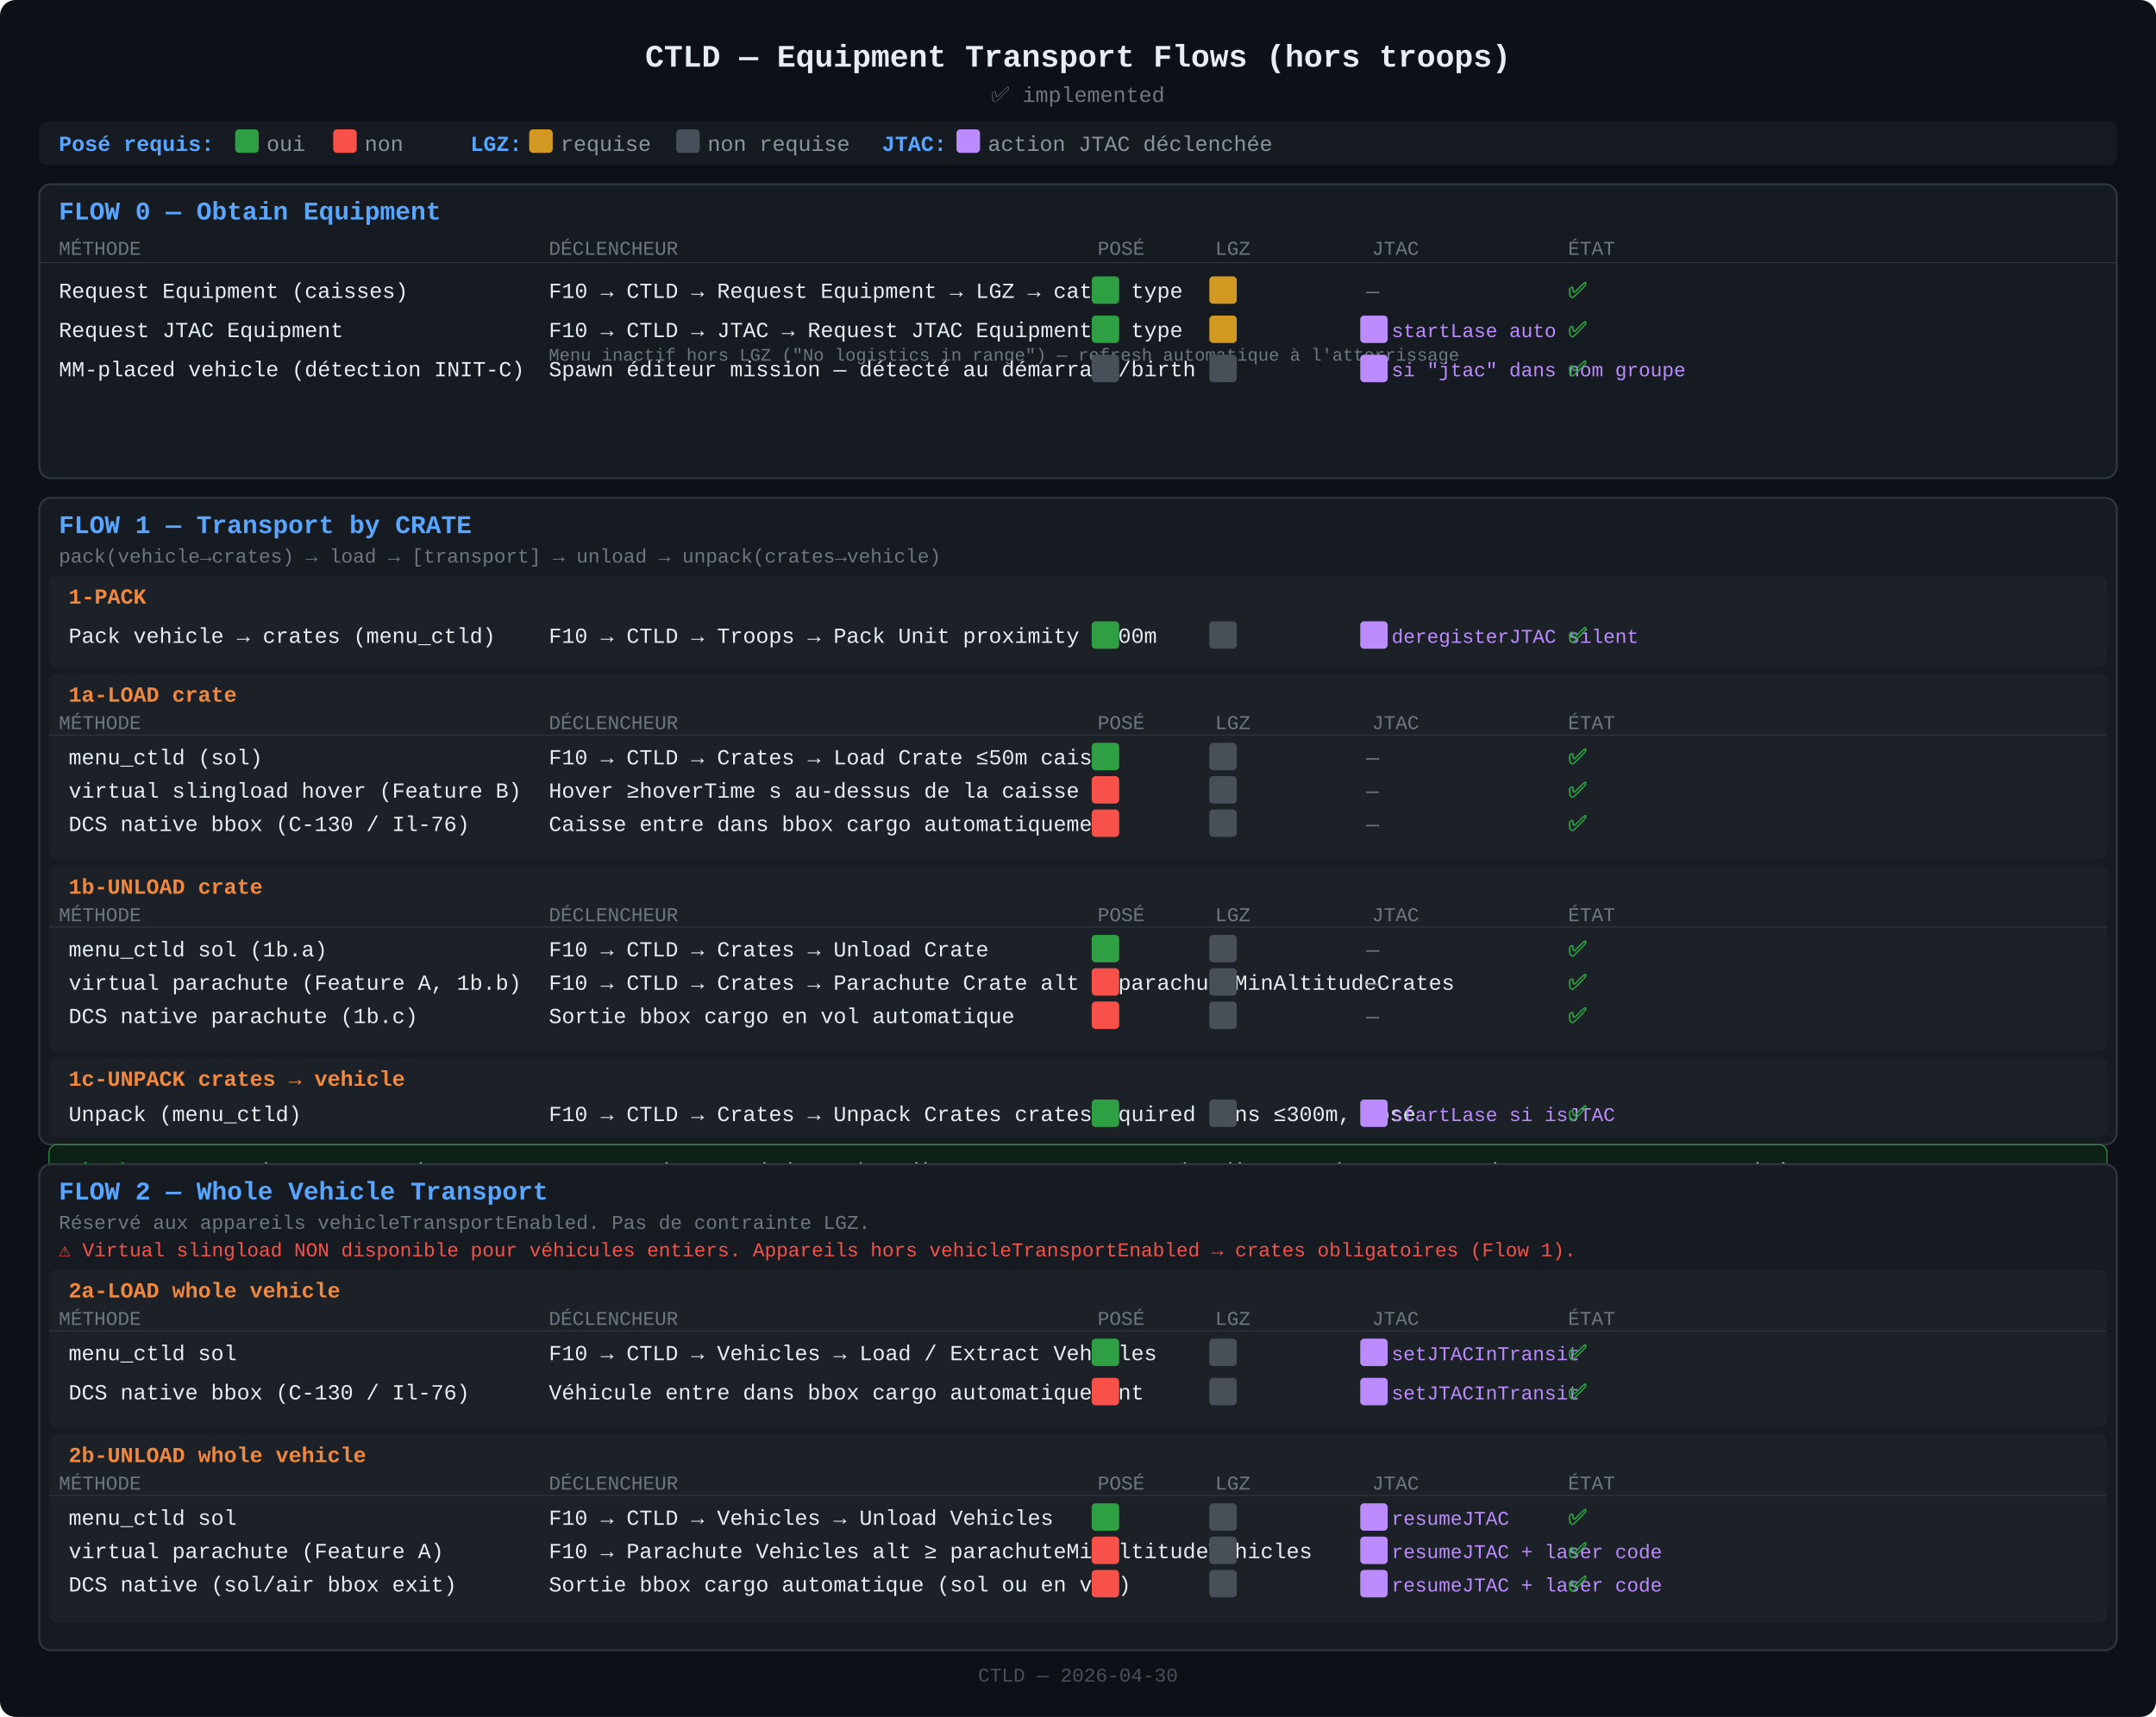
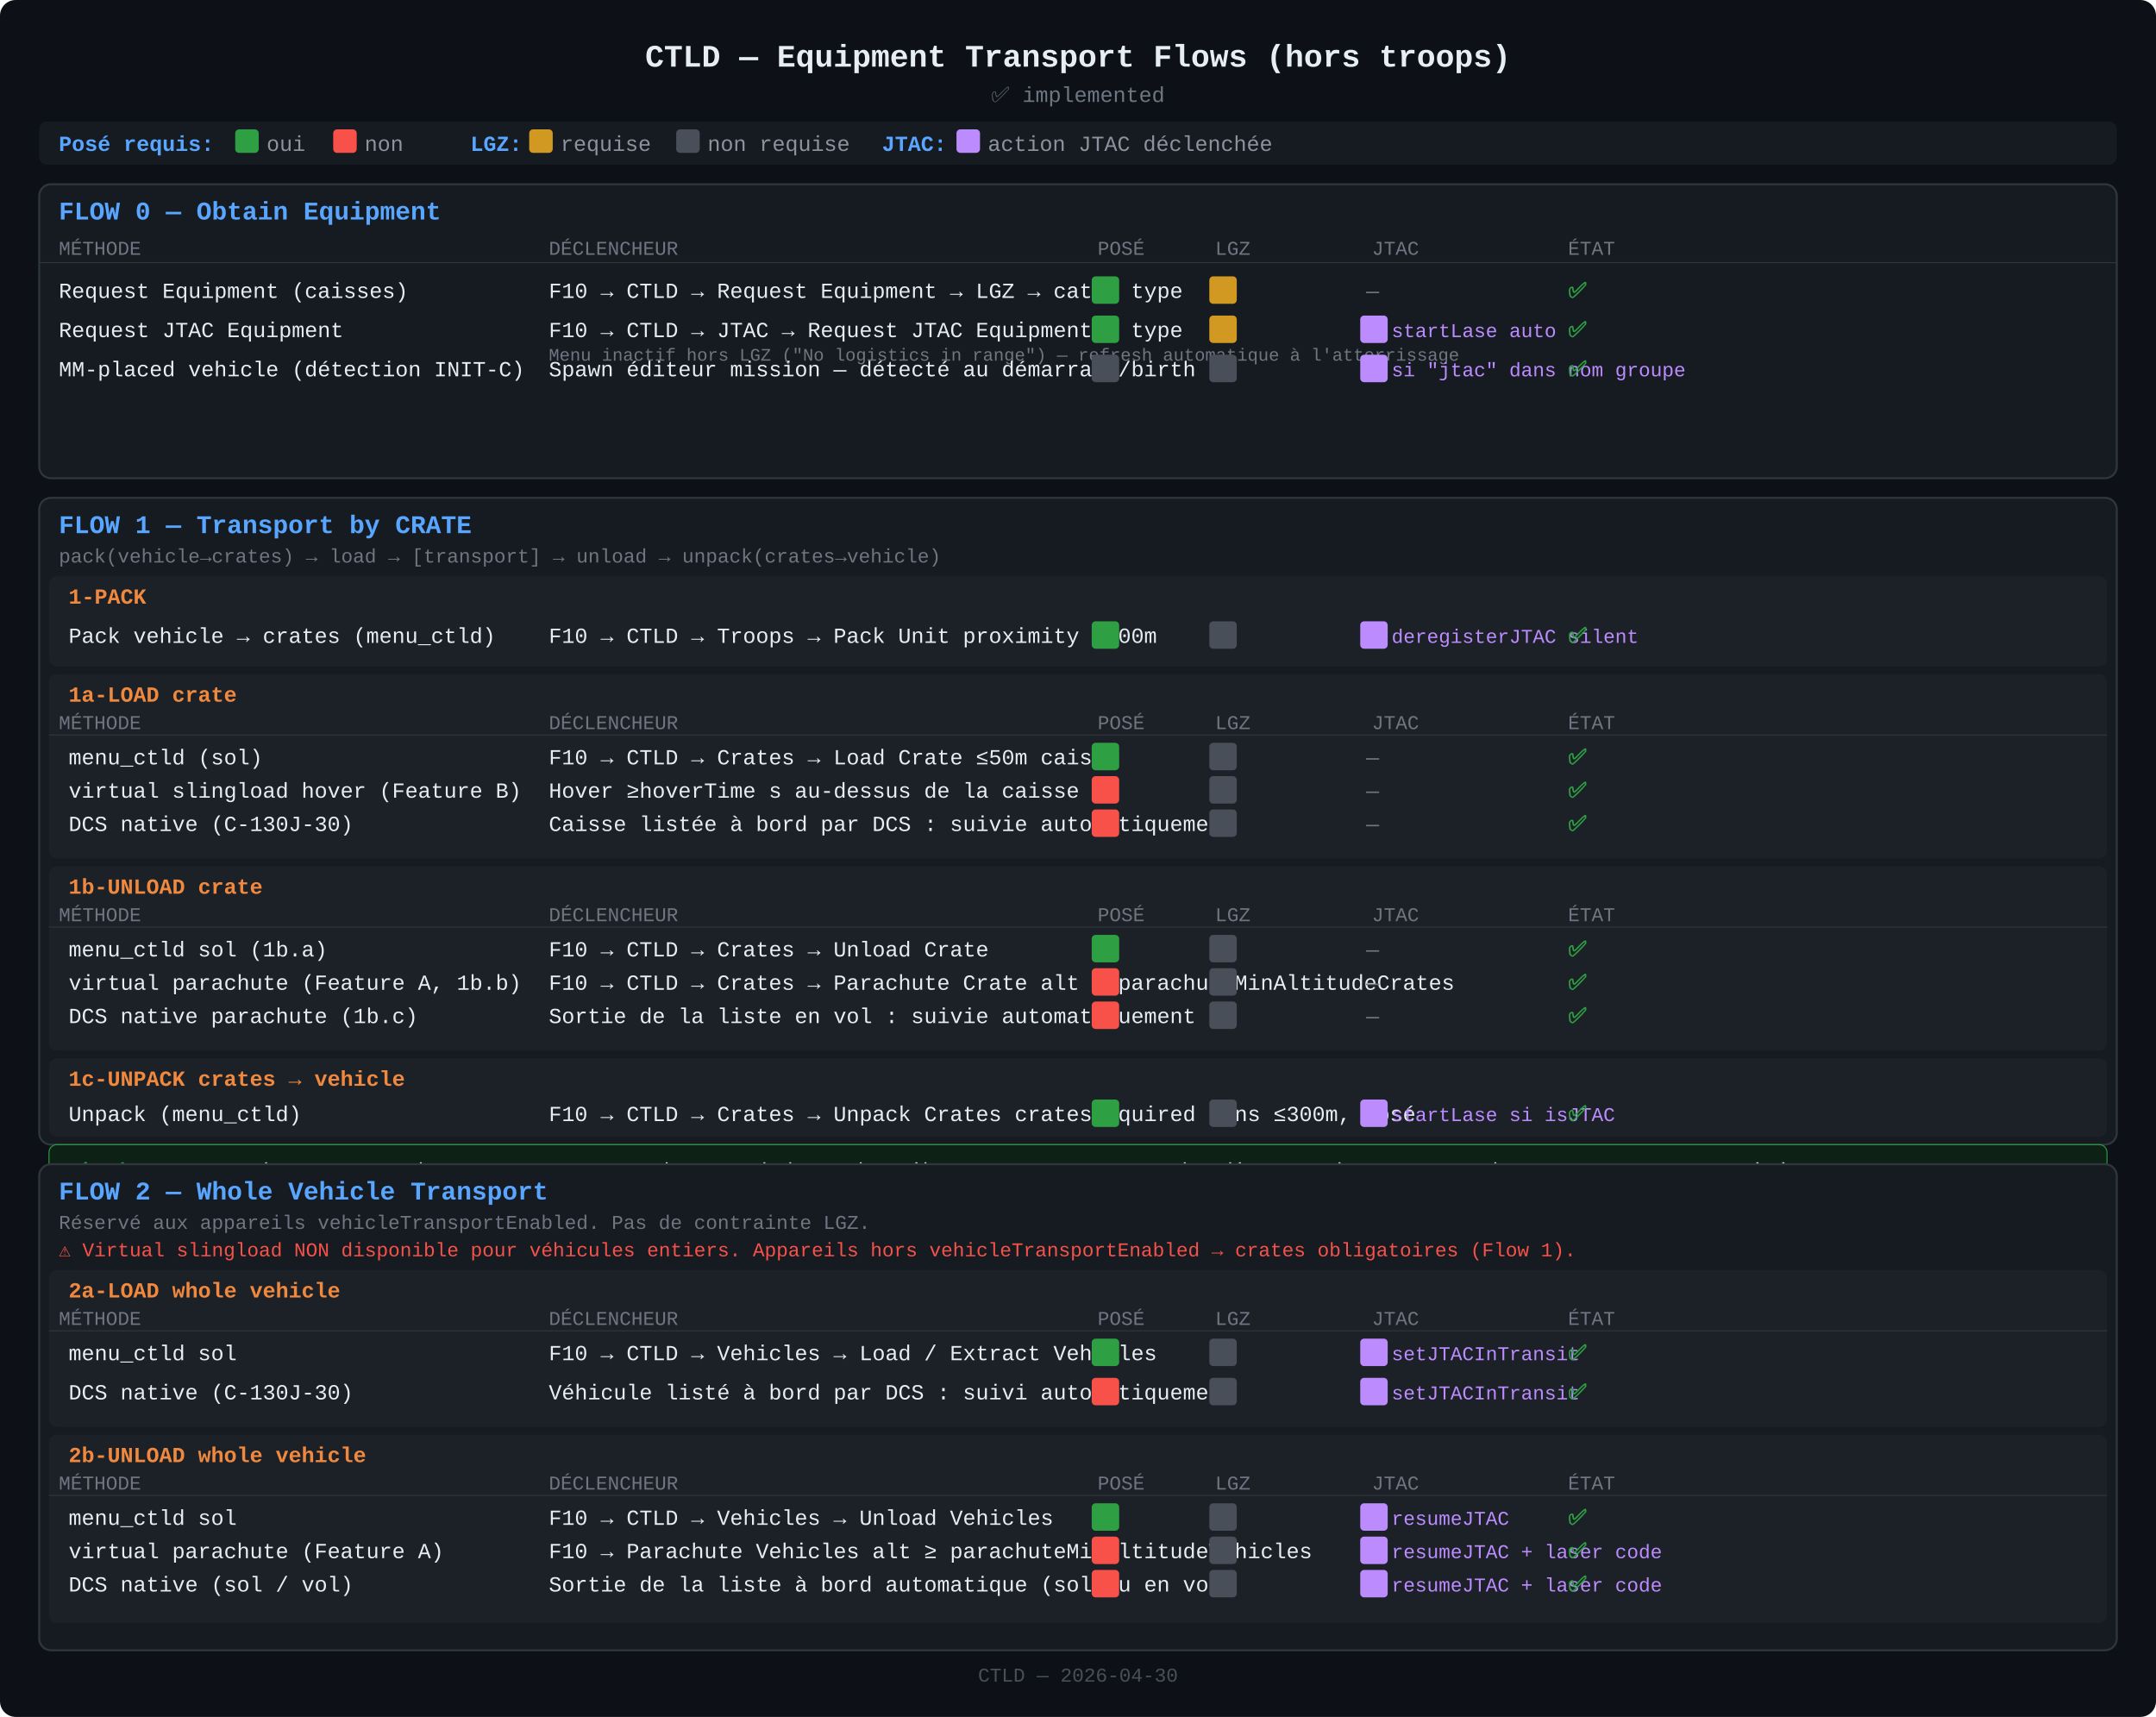
<svg xmlns="http://www.w3.org/2000/svg" viewBox="0 0 1100 876" font-family="monospace, Consolas, 'Courier New'" font-size="12">
  <rect width="1100" height="876" fill="#0d1117" rx="8" />
  <text x="550" y="34" text-anchor="middle" fill="#e6edf3" font-size="16" font-weight="bold">CTLD — Equipment Transport Flows (hors troops)</text>
  <text x="550" y="52" text-anchor="middle" fill="#6e7681" font-size="11">✅ implemented</text>
  <rect x="20" y="62" width="1060" height="22" fill="#161b22" rx="4" />
  <text x="30" y="77" fill="#58a6ff" font-size="11" font-weight="bold">Posé requis:</text>
  <rect x="120" y="66" width="12" height="12" fill="#2ea043" rx="2" />
  <text x="136" y="77" fill="#8b949e" font-size="11">oui</text>
  <rect x="170" y="66" width="12" height="12" fill="#f85149" rx="2" />
  <text x="186" y="77" fill="#8b949e" font-size="11">non</text>
  <text x="240" y="77" fill="#58a6ff" font-size="11" font-weight="bold">LGZ:</text>
  <rect x="270" y="66" width="12" height="12" fill="#d29922" rx="2" />
  <text x="286" y="77" fill="#8b949e" font-size="11">requise</text>
  <rect x="345" y="66" width="12" height="12" fill="#484f58" rx="2" />
  <text x="361" y="77" fill="#8b949e" font-size="11">non requise</text>
  <text x="450" y="77" fill="#58a6ff" font-size="11" font-weight="bold">JTAC:</text>
  <rect x="488" y="66" width="12" height="12" fill="#bc8cff" rx="2" />
  <text x="504" y="77" fill="#8b949e" font-size="11">action JTAC déclenchée</text>
  <rect x="20" y="94" width="1060" height="150" fill="#161b22" rx="6" stroke="#30363d" stroke-width="1" />
  <text x="30" y="112" fill="#58a6ff" font-size="13" font-weight="bold">FLOW 0 — Obtain Equipment</text>
  <text x="30" y="130" fill="#6e7681" font-size="10">MÉTHODE</text>
  <text x="280" y="130" fill="#6e7681" font-size="10">DÉCLENCHEUR</text>
  <text x="560" y="130" fill="#6e7681" font-size="10">POSÉ</text>
  <text x="620" y="130" fill="#6e7681" font-size="10">LGZ</text>
  <text x="700" y="130" fill="#6e7681" font-size="10">JTAC</text>
  <text x="800" y="130" fill="#6e7681" font-size="10">ÉTAT</text>
  <line x1="20" y1="134" x2="1080" y2="134" stroke="#30363d" stroke-width="0.5" />
  <text x="30" y="152" fill="#e6edf3" font-size="11">Request Equipment (caisses)</text>
  <text x="280" y="152" fill="#e6edf3" font-size="11">F10 → CTLD → Request Equipment → LGZ → cat → type</text>
  <rect x="557" y="141" width="14" height="14" fill="#2ea043" rx="2" />
  <rect x="617" y="141" width="14" height="14" fill="#d29922" rx="2" />
  <text x="697" y="152" fill="#6e7681" font-size="11">—</text>
  <text x="800" y="152" fill="#2ea043" font-size="11" font-weight="bold">✅</text>
  <text x="30" y="172" fill="#e6edf3" font-size="11">Request JTAC Equipment</text>
  <text x="280" y="172" fill="#e6edf3" font-size="11">F10 → CTLD → JTAC → Request JTAC Equipment → type</text>
  <text x="280" y="184" fill="#6e7681" font-size="9">Menu inactif hors LGZ ("No logistics in range") — refresh automatique à l'atterrissage</text>
  <rect x="557" y="161" width="14" height="14" fill="#2ea043" rx="2" />
  <rect x="617" y="161" width="14" height="14" fill="#d29922" rx="2" />
  <rect x="694" y="161" width="14" height="14" fill="#bc8cff" rx="2" />
  <text x="710" y="172" fill="#bc8cff" font-size="10">startLase auto</text>
  <text x="800" y="172" fill="#2ea043" font-size="11" font-weight="bold">✅</text>
  <text x="30" y="192" fill="#e6edf3" font-size="11">MM-placed vehicle (détection INIT-C)</text>
  <text x="280" y="192" fill="#e6edf3" font-size="11">Spawn éditeur mission — détecté au démarrage/birth</text>
  <rect x="557" y="181" width="14" height="14" fill="#484f58" rx="2" />
  <rect x="617" y="181" width="14" height="14" fill="#484f58" rx="2" />
  <rect x="694" y="181" width="14" height="14" fill="#bc8cff" rx="2" />
  <text x="710" y="192" fill="#bc8cff" font-size="10">si "jtac" dans nom groupe</text>
  <text x="800" y="192" fill="#2ea043" font-size="11" font-weight="bold">✅</text>
  <rect x="20" y="254" width="1060" height="330" fill="#161b22" rx="6" stroke="#30363d" stroke-width="1" />
  <text x="30" y="272" fill="#58a6ff" font-size="13" font-weight="bold">FLOW 1 — Transport by CRATE</text>
  <text x="30" y="287" fill="#6e7681" font-size="10">pack(vehicle→crates) → load → [transport] → unload → unpack(crates→vehicle)</text>
  <rect x="25" y="294" width="1050" height="46" fill="#1c2128" rx="4" />
  <text x="35" y="308" fill="#f0883e" font-size="11" font-weight="bold">1-PACK</text>
  <text x="35" y="328" fill="#e6edf3" font-size="11">Pack vehicle → crates (menu_ctld)</text>
  <text x="280" y="328" fill="#e6edf3" font-size="11">F10 → CTLD → Troops → Pack Unit   proximity ≤200m</text>
  <rect x="557" y="317" width="14" height="14" fill="#2ea043" rx="2" />
  <rect x="617" y="317" width="14" height="14" fill="#484f58" rx="2" />
  <rect x="694" y="317" width="14" height="14" fill="#bc8cff" rx="2" />
  <text x="710" y="328" fill="#bc8cff" font-size="10">deregisterJTAC silent</text>
  <text x="800" y="328" fill="#2ea043" font-size="11" font-weight="bold">✅</text>
  <rect x="25" y="344" width="1050" height="94" fill="#1c2128" rx="4" />
  <text x="35" y="358" fill="#f0883e" font-size="11" font-weight="bold">1a-LOAD crate</text>
  <text x="30" y="372" fill="#6e7681" font-size="10">MÉTHODE</text>
  <text x="280" y="372" fill="#6e7681" font-size="10">DÉCLENCHEUR</text>
  <text x="560" y="372" fill="#6e7681" font-size="10">POSÉ</text>
  <text x="620" y="372" fill="#6e7681" font-size="10">LGZ</text>
  <text x="700" y="372" fill="#6e7681" font-size="10">JTAC</text>
  <text x="800" y="372" fill="#6e7681" font-size="10">ÉTAT</text>
  <line x1="25" y1="375" x2="1075" y2="375" stroke="#30363d" stroke-width="0.5" />
  <text x="35" y="390" fill="#e6edf3" font-size="11">menu_ctld (sol)</text>
  <text x="280" y="390" fill="#e6edf3" font-size="11">F10 → CTLD → Crates → Load Crate   ≤50m caisse</text>
  <rect x="557" y="379" width="14" height="14" fill="#2ea043" rx="2" />
  <rect x="617" y="379" width="14" height="14" fill="#484f58" rx="2" />
  <text x="697" y="390" fill="#6e7681" font-size="11">—</text>
  <text x="800" y="390" fill="#2ea043" font-size="11" font-weight="bold">✅</text>
  <text x="35" y="407" fill="#e6edf3" font-size="11">virtual slingload hover (Feature B)</text>
  <text x="280" y="407" fill="#e6edf3" font-size="11">Hover ≥hoverTime s au-dessus de la caisse</text>
  <rect x="557" y="396" width="14" height="14" fill="#f85149" rx="2" />
  <rect x="617" y="396" width="14" height="14" fill="#484f58" rx="2" />
  <text x="697" y="407" fill="#6e7681" font-size="11">—</text>
  <text x="800" y="407" fill="#2ea043" font-size="11" font-weight="bold">✅</text>
-   <text x="35" y="424" fill="#e6edf3" font-size="11">DCS native bbox (C-130 / Il-76)</text>
-   <text x="280" y="424" fill="#e6edf3" font-size="11">Caisse entre dans bbox cargo automatiquement</text>
+   <text x="35" y="424" fill="#e6edf3" font-size="11">DCS native (C-130J-30)</text>
+   <text x="280" y="424" fill="#e6edf3" font-size="11">Caisse listée à bord par DCS : suivie automatiquement</text>
  <rect x="557" y="413" width="14" height="14" fill="#f85149" rx="2" />
  <rect x="617" y="413" width="14" height="14" fill="#484f58" rx="2" />
  <text x="697" y="424" fill="#6e7681" font-size="11">—</text>
  <text x="800" y="424" fill="#2ea043" font-size="11" font-weight="bold">✅</text>
  <rect x="25" y="442" width="1050" height="94" fill="#1c2128" rx="4" />
  <text x="35" y="456" fill="#f0883e" font-size="11" font-weight="bold">1b-UNLOAD crate</text>
  <text x="30" y="470" fill="#6e7681" font-size="10">MÉTHODE</text>
  <text x="280" y="470" fill="#6e7681" font-size="10">DÉCLENCHEUR</text>
  <text x="560" y="470" fill="#6e7681" font-size="10">POSÉ</text>
  <text x="620" y="470" fill="#6e7681" font-size="10">LGZ</text>
  <text x="700" y="470" fill="#6e7681" font-size="10">JTAC</text>
  <text x="800" y="470" fill="#6e7681" font-size="10">ÉTAT</text>
  <line x1="25" y1="473" x2="1075" y2="473" stroke="#30363d" stroke-width="0.5" />
  <text x="35" y="488" fill="#e6edf3" font-size="11">menu_ctld sol (1b.a)</text>
  <text x="280" y="488" fill="#e6edf3" font-size="11">F10 → CTLD → Crates → Unload Crate</text>
  <rect x="557" y="477" width="14" height="14" fill="#2ea043" rx="2" />
  <rect x="617" y="477" width="14" height="14" fill="#484f58" rx="2" />
  <text x="697" y="488" fill="#6e7681" font-size="11">—</text>
  <text x="800" y="488" fill="#2ea043" font-size="11" font-weight="bold">✅</text>
  <text x="35" y="505" fill="#e6edf3" font-size="11">virtual parachute (Feature A, 1b.b)</text>
  <text x="280" y="505" fill="#e6edf3" font-size="11">F10 → CTLD → Crates → Parachute Crate   alt ≥ parachuteMinAltitudeCrates</text>
  <rect x="557" y="494" width="14" height="14" fill="#f85149" rx="2" />
  <rect x="617" y="494" width="14" height="14" fill="#484f58" rx="2" />
  <text x="697" y="505" fill="#6e7681" font-size="11">—</text>
  <text x="800" y="505" fill="#2ea043" font-size="11" font-weight="bold">✅</text>
  <text x="35" y="522" fill="#e6edf3" font-size="11">DCS native parachute (1b.c)</text>
-   <text x="280" y="522" fill="#e6edf3" font-size="11">Sortie bbox cargo en vol automatique</text>
+   <text x="280" y="522" fill="#e6edf3" font-size="11">Sortie de la liste en vol : suivie automatiquement</text>
  <rect x="557" y="511" width="14" height="14" fill="#f85149" rx="2" />
  <rect x="617" y="511" width="14" height="14" fill="#484f58" rx="2" />
  <text x="697" y="522" fill="#6e7681" font-size="11">—</text>
  <text x="800" y="522" fill="#2ea043" font-size="11" font-weight="bold">✅</text>
  <rect x="25" y="540" width="1050" height="40" fill="#1c2128" rx="4" />
  <text x="35" y="554" fill="#f0883e" font-size="11" font-weight="bold">1c-UNPACK crates → vehicle</text>
  <text x="35" y="572" fill="#e6edf3" font-size="11">Unpack (menu_ctld)</text>
  <text x="280" y="572" fill="#e6edf3" font-size="11">F10 → CTLD → Crates → Unpack Crates   cratesRequired dans ≤300m, posé</text>
  <rect x="557" y="561" width="14" height="14" fill="#2ea043" rx="2" />
  <rect x="617" y="561" width="14" height="14" fill="#484f58" rx="2" />
  <rect x="694" y="561" width="14" height="14" fill="#bc8cff" rx="2" />
  <text x="710" y="572" fill="#bc8cff" font-size="10">startLase si isJTAC</text>
  <text x="800" y="572" fill="#2ea043" font-size="11" font-weight="bold">✅</text>
  <rect x="25" y="584" width="1050" height="26" fill="#0d2114" rx="4" stroke="#2ea043" stroke-width="0.5" />
  <text x="35" y="601" fill="#2ea043" font-size="11" font-weight="bold">✅ 1d</text>
  <text x="68" y="601" fill="#e6edf3" font-size="11">Auto-unpack post-parachute — OnCrateParachuteLanded → subscriber → scan autoUnpackRadiusParachute → unpackCrate + startLase si isJTAC</text>
  <rect x="20" y="594" width="1060" height="248" fill="#161b22" rx="6" stroke="#30363d" stroke-width="1" />
  <text x="30" y="612" fill="#58a6ff" font-size="13" font-weight="bold">FLOW 2 — Whole Vehicle Transport</text>
  <text x="30" y="627" fill="#6e7681" font-size="10">Réservé aux appareils vehicleTransportEnabled. Pas de contrainte LGZ.</text>
  <text x="30" y="641" fill="#f85149" font-size="10">⚠ Virtual slingload NON disponible pour véhicules entiers. Appareils hors vehicleTransportEnabled → crates obligatoires (Flow 1).</text>
  <rect x="25" y="648" width="1050" height="80" fill="#1c2128" rx="4" />
  <text x="35" y="662" fill="#f0883e" font-size="11" font-weight="bold">2a-LOAD whole vehicle</text>
  <text x="30" y="676" fill="#6e7681" font-size="10">MÉTHODE</text>
  <text x="280" y="676" fill="#6e7681" font-size="10">DÉCLENCHEUR</text>
  <text x="560" y="676" fill="#6e7681" font-size="10">POSÉ</text>
  <text x="620" y="676" fill="#6e7681" font-size="10">LGZ</text>
  <text x="700" y="676" fill="#6e7681" font-size="10">JTAC</text>
  <text x="800" y="676" fill="#6e7681" font-size="10">ÉTAT</text>
  <line x1="25" y1="679" x2="1075" y2="679" stroke="#30363d" stroke-width="0.5" />
  <text x="35" y="694" fill="#e6edf3" font-size="11">menu_ctld sol</text>
  <text x="280" y="694" fill="#e6edf3" font-size="11">F10 → CTLD → Vehicles → Load / Extract Vehicles</text>
  <rect x="557" y="683" width="14" height="14" fill="#2ea043" rx="2" />
  <rect x="617" y="683" width="14" height="14" fill="#484f58" rx="2" />
  <rect x="694" y="683" width="14" height="14" fill="#bc8cff" rx="2" />
  <text x="710" y="694" fill="#bc8cff" font-size="10">setJTACInTransit</text>
  <text x="800" y="694" fill="#2ea043" font-size="11" font-weight="bold">✅</text>
-   <text x="35" y="714" fill="#e6edf3" font-size="11">DCS native bbox (C-130 / Il-76)</text>
-   <text x="280" y="714" fill="#e6edf3" font-size="11">Véhicule entre dans bbox cargo automatiquement</text>
+   <text x="35" y="714" fill="#e6edf3" font-size="11">DCS native (C-130J-30)</text>
+   <text x="280" y="714" fill="#e6edf3" font-size="11">Véhicule listé à bord par DCS : suivi automatiquement</text>
  <rect x="557" y="703" width="14" height="14" fill="#f85149" rx="2" />
  <rect x="617" y="703" width="14" height="14" fill="#484f58" rx="2" />
  <rect x="694" y="703" width="14" height="14" fill="#bc8cff" rx="2" />
  <text x="710" y="714" fill="#bc8cff" font-size="10">setJTACInTransit</text>
  <text x="800" y="714" fill="#2ea043" font-size="11" font-weight="bold">✅</text>
  <rect x="25" y="732" width="1050" height="96" fill="#1c2128" rx="4" />
  <text x="35" y="746" fill="#f0883e" font-size="11" font-weight="bold">2b-UNLOAD whole vehicle</text>
  <text x="30" y="760" fill="#6e7681" font-size="10">MÉTHODE</text>
  <text x="280" y="760" fill="#6e7681" font-size="10">DÉCLENCHEUR</text>
  <text x="560" y="760" fill="#6e7681" font-size="10">POSÉ</text>
  <text x="620" y="760" fill="#6e7681" font-size="10">LGZ</text>
  <text x="700" y="760" fill="#6e7681" font-size="10">JTAC</text>
  <text x="800" y="760" fill="#6e7681" font-size="10">ÉTAT</text>
  <line x1="25" y1="763" x2="1075" y2="763" stroke="#30363d" stroke-width="0.5" />
  <text x="35" y="778" fill="#e6edf3" font-size="11">menu_ctld sol</text>
  <text x="280" y="778" fill="#e6edf3" font-size="11">F10 → CTLD → Vehicles → Unload Vehicles</text>
  <rect x="557" y="767" width="14" height="14" fill="#2ea043" rx="2" />
  <rect x="617" y="767" width="14" height="14" fill="#484f58" rx="2" />
  <rect x="694" y="767" width="14" height="14" fill="#bc8cff" rx="2" />
  <text x="710" y="778" fill="#bc8cff" font-size="10">resumeJTAC</text>
  <text x="800" y="778" fill="#2ea043" font-size="11" font-weight="bold">✅</text>
  <text x="35" y="795" fill="#e6edf3" font-size="11">virtual parachute (Feature A)</text>
  <text x="280" y="795" fill="#e6edf3" font-size="11">F10 → Parachute Vehicles   alt ≥ parachuteMinAltitudeVehicles</text>
  <rect x="557" y="784" width="14" height="14" fill="#f85149" rx="2" />
  <rect x="617" y="784" width="14" height="14" fill="#484f58" rx="2" />
  <rect x="694" y="784" width="14" height="14" fill="#bc8cff" rx="2" />
  <text x="710" y="795" fill="#bc8cff" font-size="10">resumeJTAC + laser code</text>
  <text x="800" y="795" fill="#2ea043" font-size="11" font-weight="bold">✅</text>
-   <text x="35" y="812" fill="#e6edf3" font-size="11">DCS native (sol/air bbox exit)</text>
-   <text x="280" y="812" fill="#e6edf3" font-size="11">Sortie bbox cargo automatique (sol ou en vol)</text>
+   <text x="35" y="812" fill="#e6edf3" font-size="11">DCS native (sol / vol)</text>
+   <text x="280" y="812" fill="#e6edf3" font-size="11">Sortie de la liste à bord automatique (sol ou en vol)</text>
  <rect x="557" y="801" width="14" height="14" fill="#f85149" rx="2" />
  <rect x="617" y="801" width="14" height="14" fill="#484f58" rx="2" />
  <rect x="694" y="801" width="14" height="14" fill="#bc8cff" rx="2" />
  <text x="710" y="812" fill="#bc8cff" font-size="10">resumeJTAC + laser code</text>
  <text x="800" y="812" fill="#2ea043" font-size="11" font-weight="bold">✅</text>
  <text x="550" y="858" text-anchor="middle" fill="#484f58" font-size="10">CTLD — 2026-04-30</text>
</svg>
